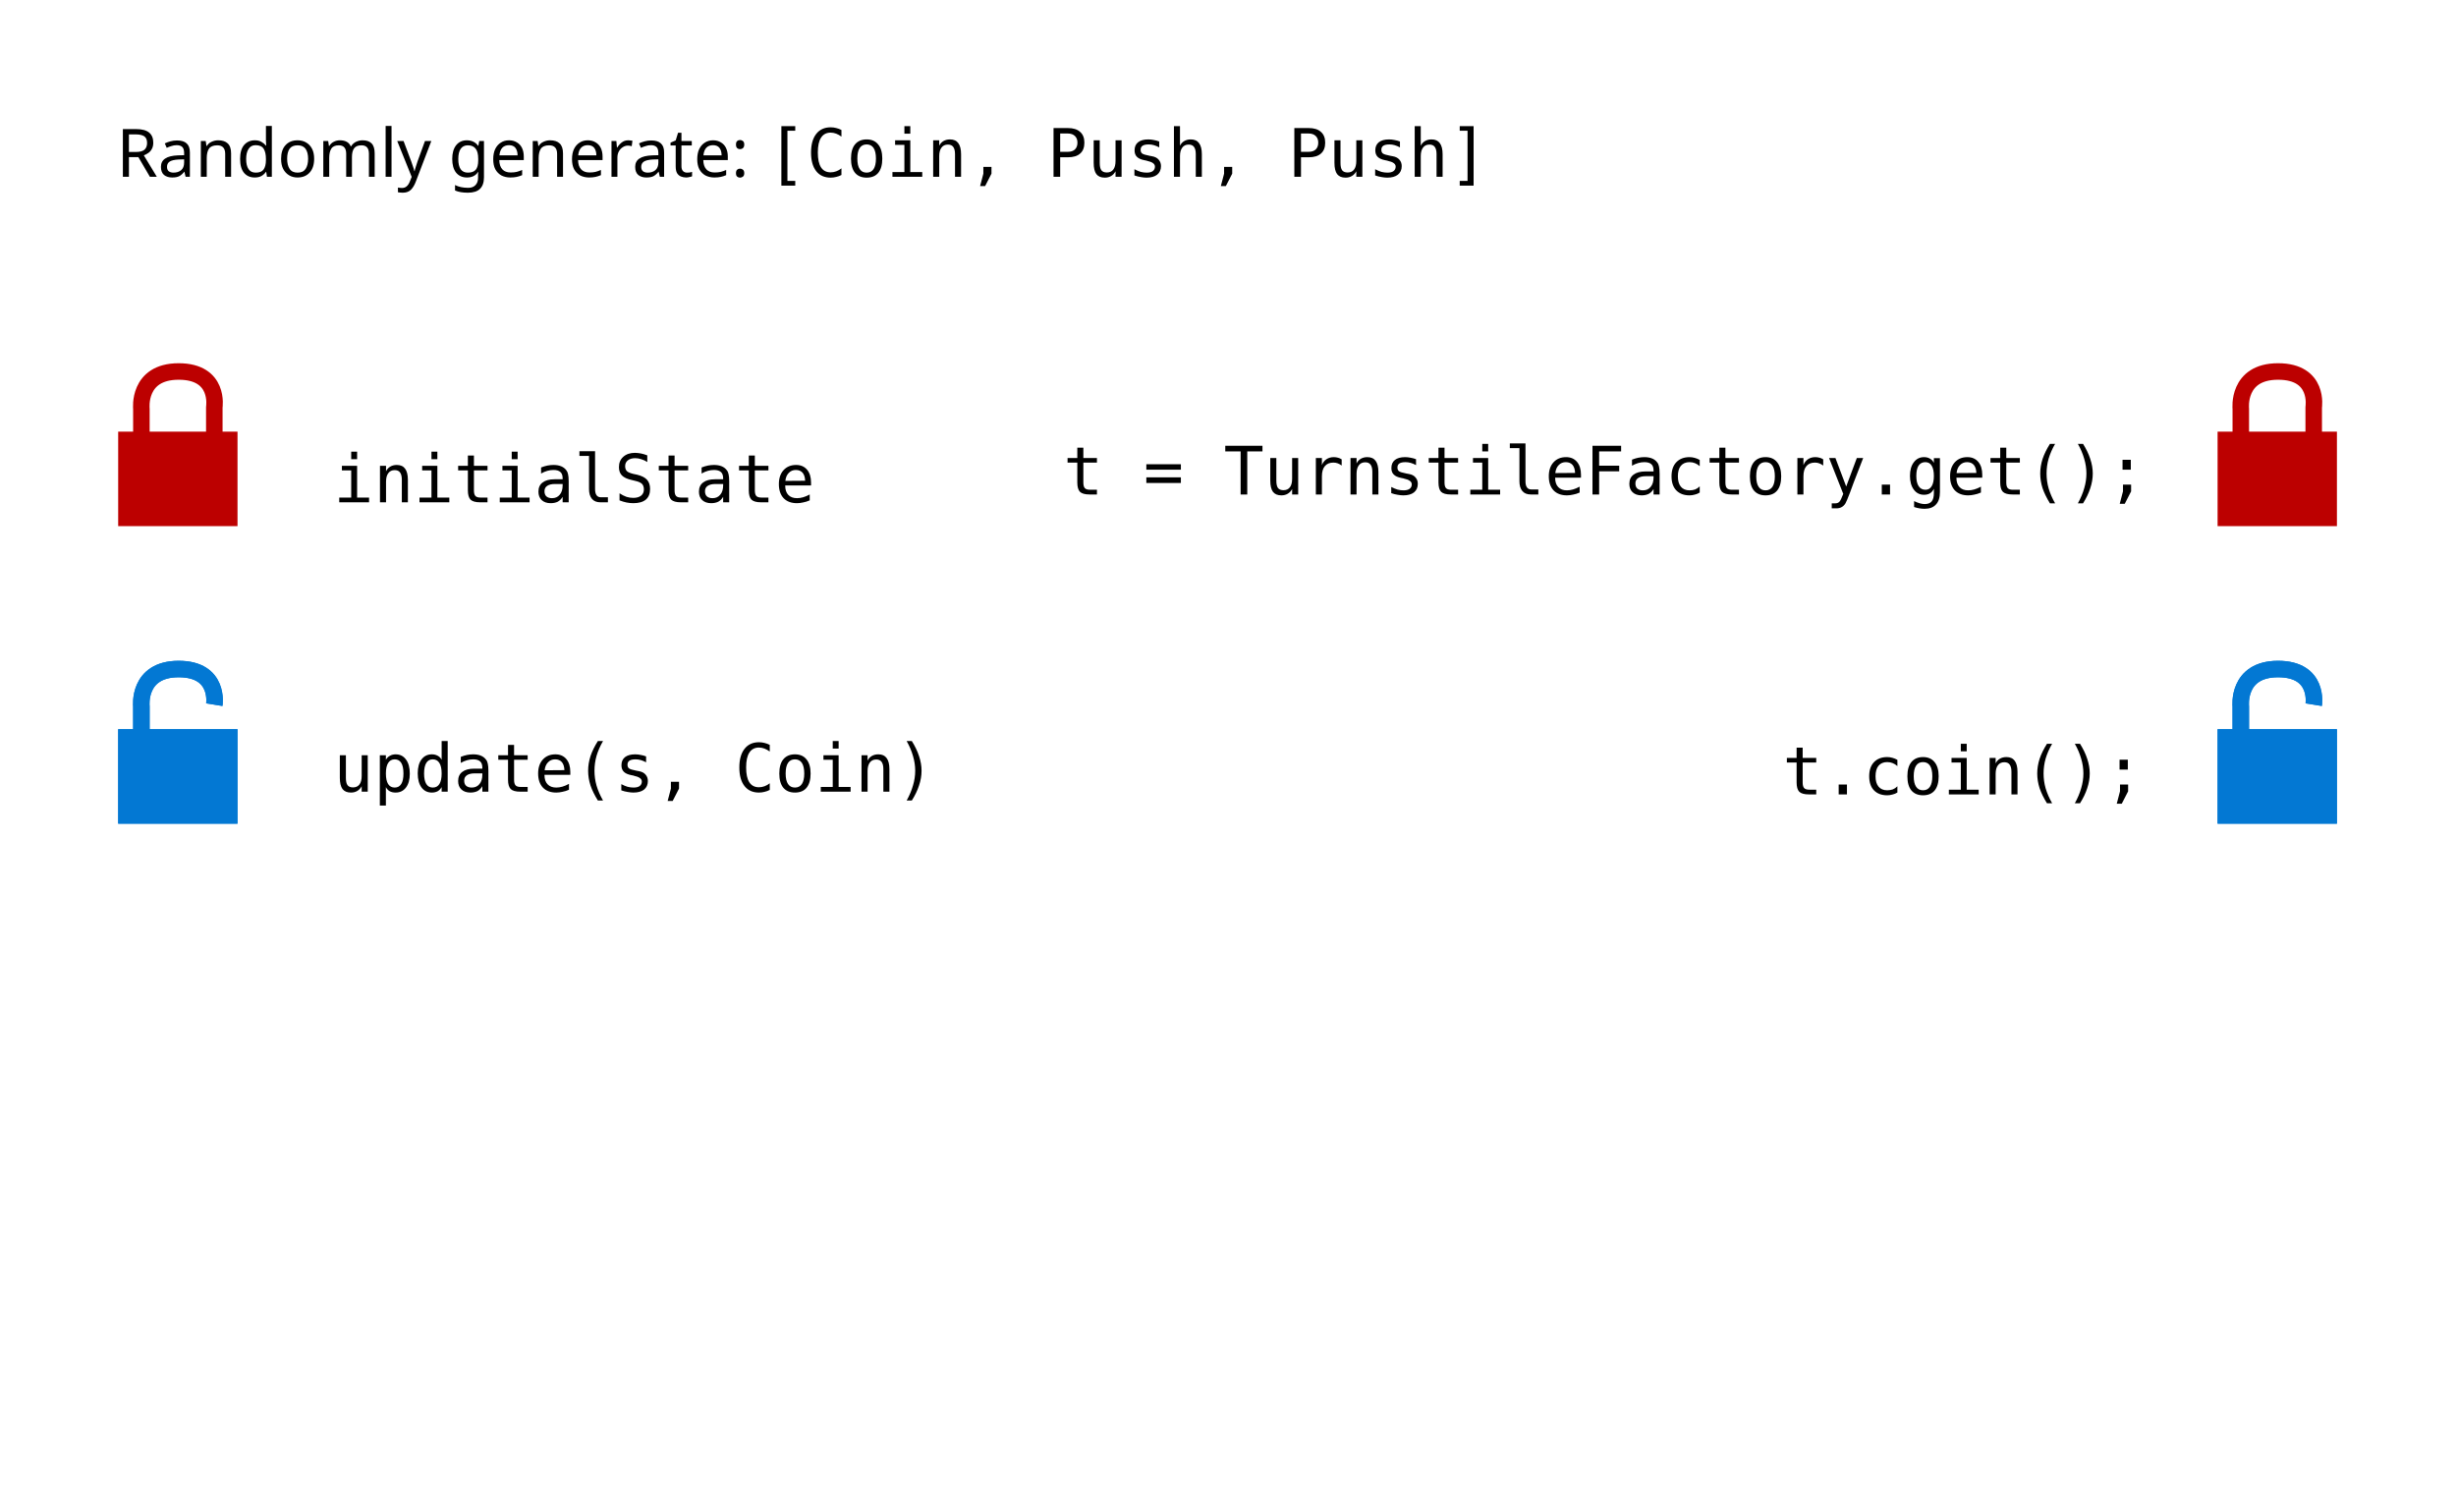
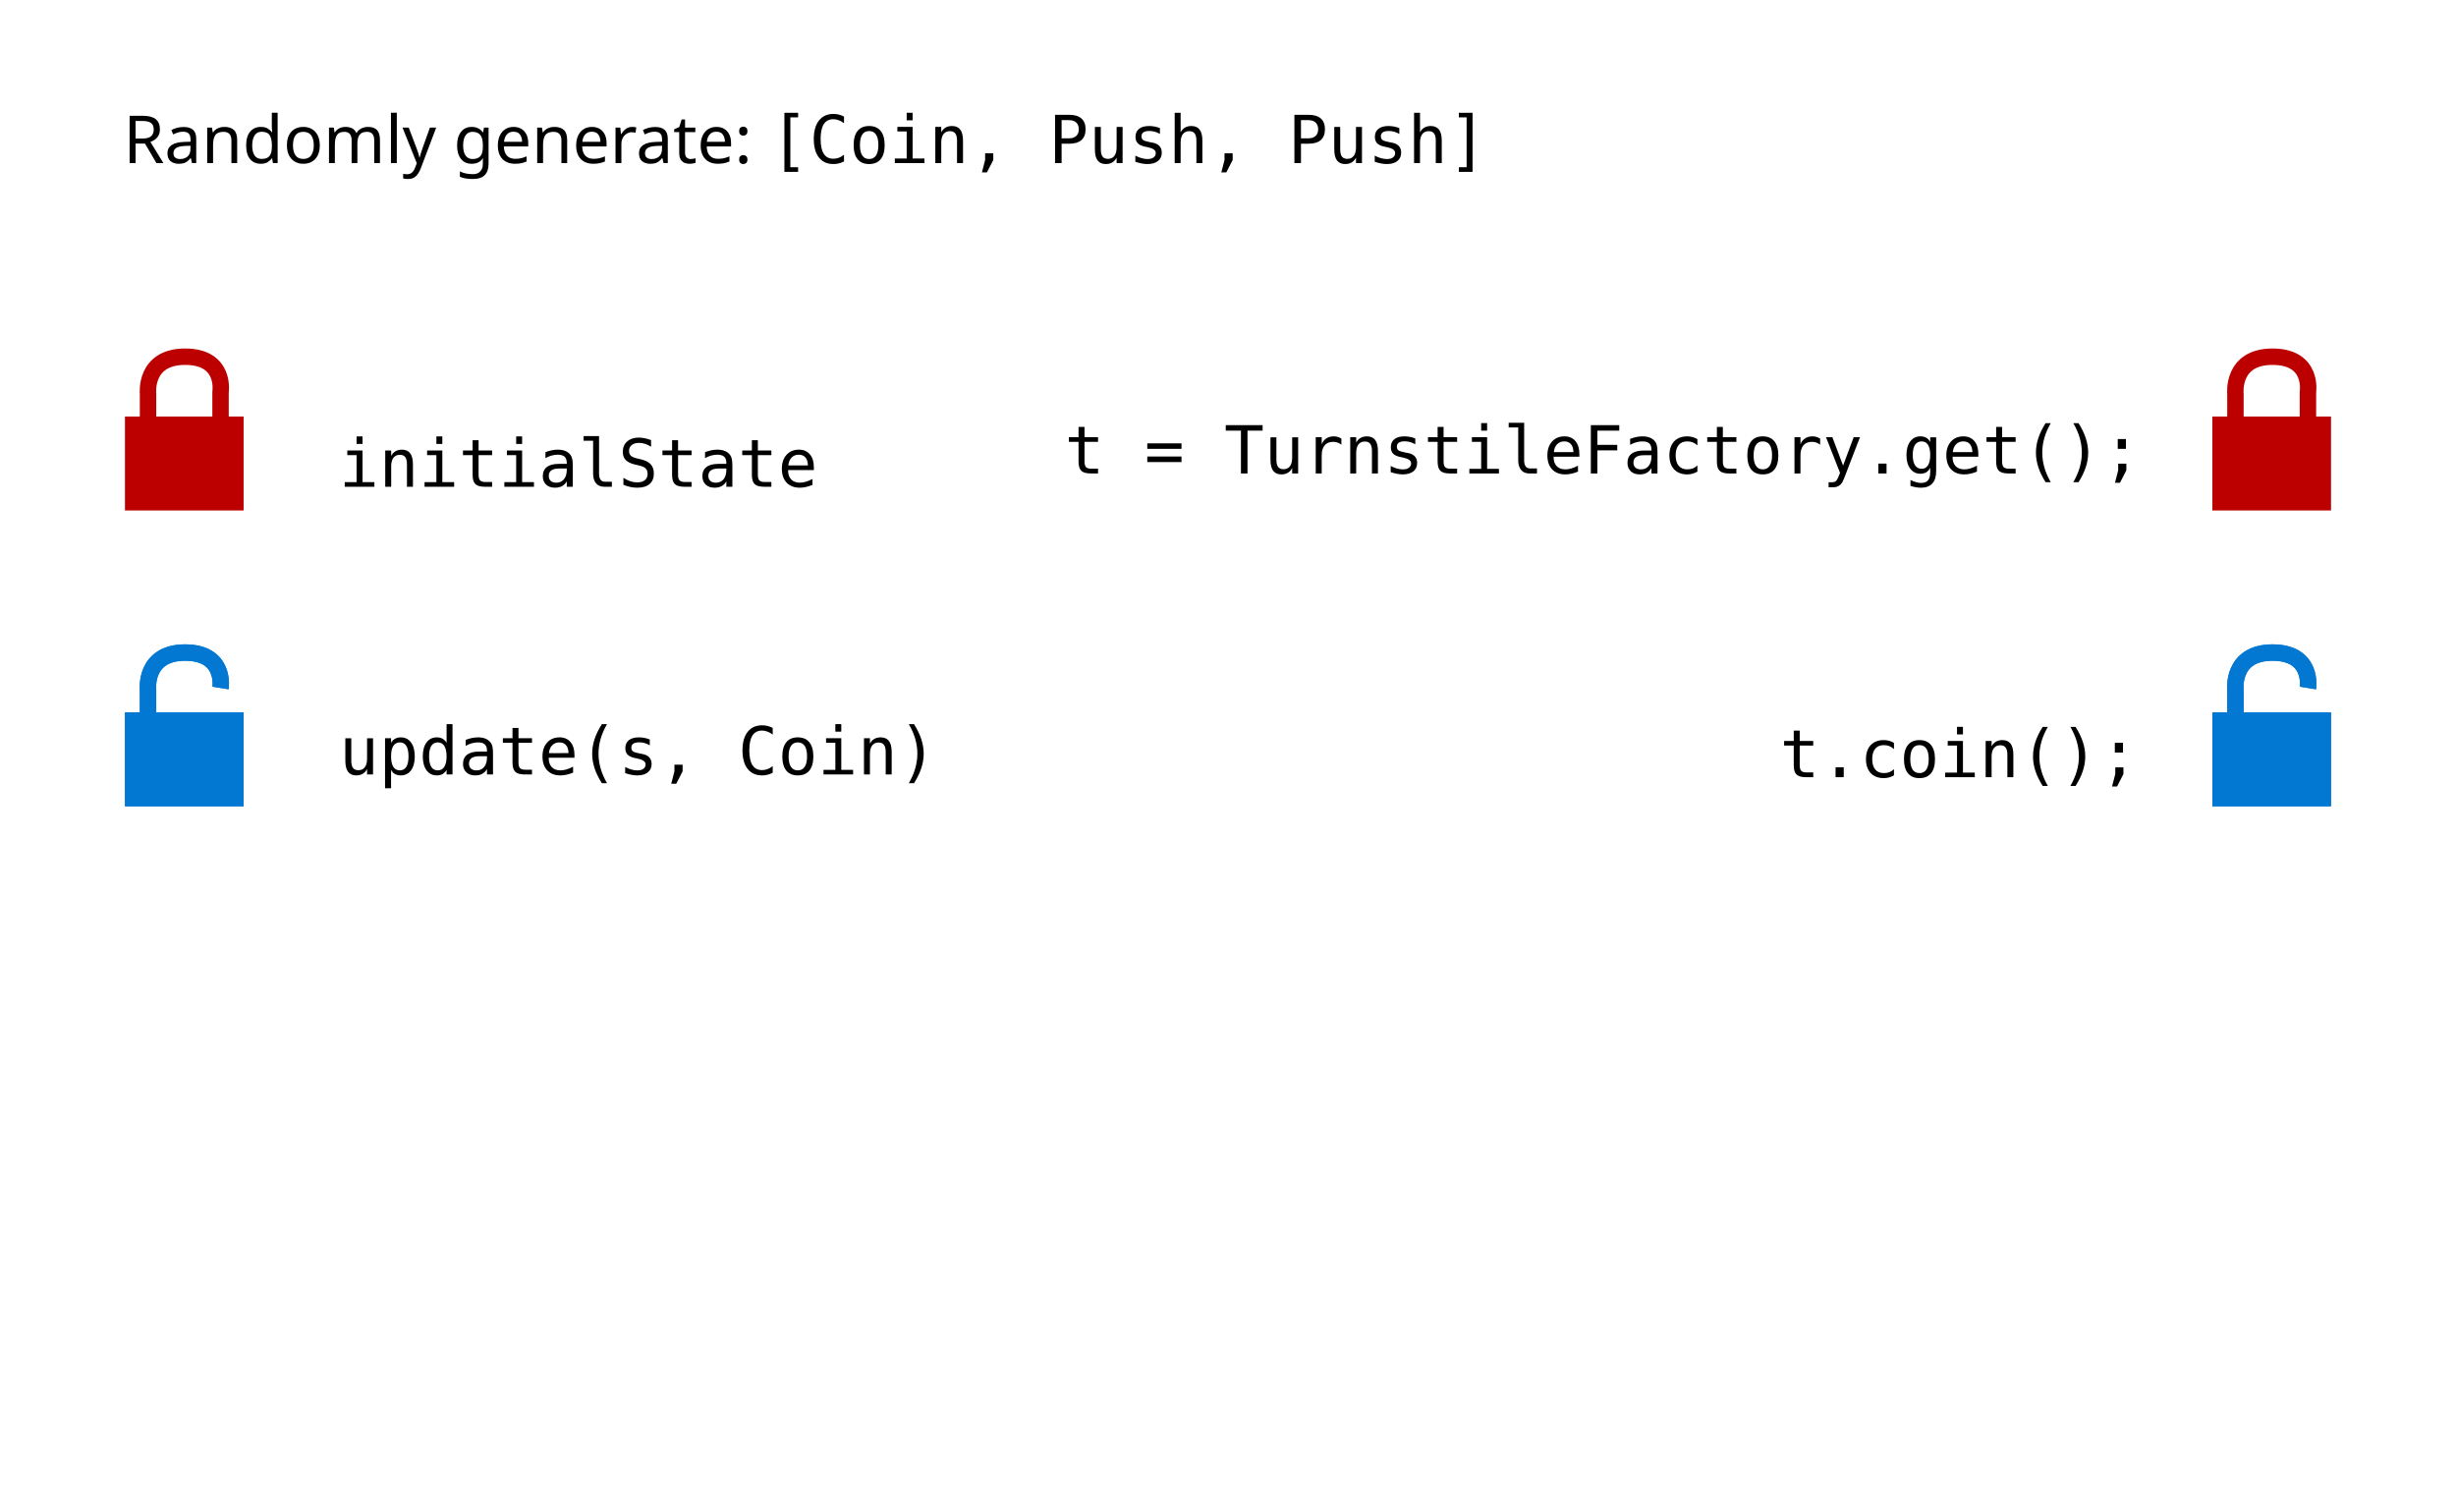
- <svg xmlns="http://www.w3.org/2000/svg" width="260mm" height="160mm" viewBox="0 0 260 160" version="1.1" id="svg8">
+ <svg xmlns="http://www.w3.org/2000/svg" width="982.677" height="604.724" viewBox="-360 -220 982.68 604.724" version="1.1" id="svg8">
  <defs id="defs2" />
  <g id="layer1" transform="translate(0,-137)">
-     <text xml:space="preserve" style="font-style:normal;font-weight:normal;font-size:10.583px;line-height:6.615px;font-family:sans-serif;letter-spacing:0px;word-spacing:0px;fill:#000000;fill-opacity:1;stroke:none;stroke-width:0.265" x="12.322" y="155.712" id="text4506">
-       <tspan id="tspan4504" x="12.322" y="155.712" style="font-size:7.056px;stroke-width:0.265;line-height:62.5%">Randomly generate: <tspan style="font-style:normal;font-variant:normal;font-weight:normal;font-stretch:normal;font-size:7.056px;font-family:'DejaVu Sans Mono';-inkscape-font-specification:'DejaVu Sans Mono';line-height:62.5%" id="tspan4508">[Coin, Push, Push]</tspan>
+     <text xml:space="preserve" style="font-style:normal;font-weight:normal;font-size:39.771px;line-height:24.857px;font-family:sans-serif;letter-spacing:0px;word-spacing:0px;fill:#000000;fill-opacity:1;stroke:none;stroke-width:0.994" x="-310.71" y="-17.743" id="text4506">
+       <tspan id="tspan4504" x="-310.71" y="-17.743" style="font-size:26.514px;stroke-width:0.994">Randomly generate: <tspan style="font-style:normal;font-variant:normal;font-weight:normal;font-stretch:normal;font-size:26.514px;font-family:'DejaVu Sans Mono';-inkscape-font-specification:'DejaVu Sans Mono';stroke-width:0.994" id="tspan4508">[Coin, Push, Push]</tspan>
      </tspan>
    </text>
-     <g transform="matrix(0.4642109,0,0,0.4642109,228.0936,146.3267)" id="g4546">
+     <g transform="matrix(1.744462,0,0,1.744462,500.1395,-53.01358)" id="g4546">
      <path style="fill:none;fill-opacity:1;stroke:#bc0000;stroke-width:3.765;stroke-linecap:butt;stroke-linejoin:round;stroke-miterlimit:4;stroke-dasharray:none;stroke-opacity:1" d="m 19.655,80.117 v -6.993 c 0,0 -0.945,-8.504 8.504,-8.504 9.449,0 8.126,8.126 8.126,8.126 v 7.56" id="path4542" />
      <rect style="opacity:1;fill:#bc0000;fill-opacity:1;stroke:none;stroke-width:2.865;stroke-miterlimit:4;stroke-dasharray:none;stroke-opacity:1" id="rect4544" width="27.214" height="21.545" x="14.363" y="78.341" />
    </g>
-     <g id="g4589" transform="translate(-5.820834,41.275)">
+     <g id="g4589" transform="matrix(3.757908,0,0,3.757908,-378.8892,-447.7881)">
      <path id="path4548" d="m 243.038,173.741 v -3.246 c 0,0 -0.439,-3.948 3.948,-3.948 4.387,0 3.772,3.772 3.772,3.772" style="fill:none;fill-opacity:1;stroke:#0378d3;stroke-width:1.748;stroke-linecap:butt;stroke-linejoin:round;stroke-miterlimit:4;stroke-dasharray:none;stroke-opacity:1" />
      <rect y="172.916" x="240.582" height="10.001" width="12.633" id="rect4550" style="opacity:1;fill:#0378d3;fill-opacity:1;stroke:none;stroke-width:1.33;stroke-miterlimit:4;stroke-dasharray:none;stroke-opacity:1" />
    </g>
-     <g id="g4595" transform="translate(-5.820834,41.275)">
+     <g id="g4595" transform="matrix(3.757908,0,0,3.757908,-378.8892,-447.7881)">
      <path style="fill:none;fill-opacity:1;stroke:#0378d3;stroke-width:1.748;stroke-linecap:butt;stroke-linejoin:round;stroke-miterlimit:4;stroke-dasharray:none;stroke-opacity:1" d="m 243.038,173.741 v -3.246 c 0,0 -0.439,-3.948 3.948,-3.948 4.387,0 3.772,3.772 3.772,3.772" id="path4591" />
      <rect style="opacity:1;fill:#0378d3;fill-opacity:1;stroke:none;stroke-width:1.33;stroke-miterlimit:4;stroke-dasharray:none;stroke-opacity:1" id="rect4593" width="12.633" height="10.001" x="240.582" y="172.916" />
    </g>
-     <g id="g4601" transform="matrix(0.4642109,0,0,0.4642109,5.843506,146.3267)">
+     <g id="g4601" transform="matrix(1.744462,0,0,1.744462,-335.0557,-53.01358)">
      <path id="path4597" d="m 19.655,80.117 v -6.993 c 0,0 -0.945,-8.504 8.504,-8.504 9.449,0 8.126,8.126 8.126,8.126 v 7.56" style="fill:none;fill-opacity:1;stroke:#bc0000;stroke-width:3.765;stroke-linecap:butt;stroke-linejoin:round;stroke-miterlimit:4;stroke-dasharray:none;stroke-opacity:1" />
      <rect y="78.341" x="14.363" height="21.545" width="27.214" id="rect4599" style="opacity:1;fill:#bc0000;fill-opacity:1;stroke:none;stroke-width:2.865;stroke-miterlimit:4;stroke-dasharray:none;stroke-opacity:1" />
    </g>
-     <g id="g4607" transform="translate(-228.071,41.275)">
+     <g id="g4607" transform="matrix(3.757908,0,0,3.757908,-1214.085,-447.7881)">
      <path style="fill:none;fill-opacity:1;stroke:#0378d3;stroke-width:1.748;stroke-linecap:butt;stroke-linejoin:round;stroke-miterlimit:4;stroke-dasharray:none;stroke-opacity:1" d="m 243.038,173.741 v -3.246 c 0,0 -0.439,-3.948 3.948,-3.948 4.387,0 3.772,3.772 3.772,3.772" id="path4603" />
      <rect style="opacity:1;fill:#0378d3;fill-opacity:1;stroke:none;stroke-width:1.33;stroke-miterlimit:4;stroke-dasharray:none;stroke-opacity:1" id="rect4605" width="12.633" height="10.001" x="240.582" y="172.916" />
    </g>
-     <g id="g4625" transform="translate(-228.071,41.275)">
+     <g id="g4625" transform="matrix(3.757908,0,0,3.757908,-1214.085,-447.7881)">
      <path id="path4621" d="m 243.038,173.741 v -3.246 c 0,0 -0.439,-3.948 3.948,-3.948 4.387,0 3.772,3.772 3.772,3.772" style="fill:none;fill-opacity:1;stroke:#0378d3;stroke-width:1.748;stroke-linecap:butt;stroke-linejoin:round;stroke-miterlimit:4;stroke-dasharray:none;stroke-opacity:1" />
      <rect y="172.916" x="240.582" height="10.001" width="12.633" id="rect4623" style="opacity:1;fill:#0378d3;fill-opacity:1;stroke:none;stroke-width:1.33;stroke-miterlimit:4;stroke-dasharray:none;stroke-opacity:1" />
    </g>
-     <text xml:space="preserve" style="font-style:normal;font-weight:normal;font-size:10.583px;line-height:6.615px;font-family:sans-serif;letter-spacing:0px;word-spacing:0px;fill:#000000;fill-opacity:1;stroke:none;stroke-width:0.265" x="-7.182" y="238.792" id="text4629">
-       <tspan id="tspan4627" x="-7.182" y="244.848" style="stroke-width:0.265" />
+     <text xml:space="preserve" style="font-style:normal;font-weight:normal;font-size:10.583px;line-height:6.615px;font-family:sans-serif;letter-spacing:0px;word-spacing:0px;fill:#000000;fill-opacity:1;stroke:none;stroke-width:0.265" x="-7.182" y="238.665" id="text4629">
+       <tspan id="tspan4627" x="-7.182" y="244.722" style="stroke-width:0.265" />
    </text>
-     <text id="text4641" y="221.091" x="188.712" style="font-style:normal;font-weight:normal;font-size:10.583px;line-height:6.615px;font-family:sans-serif;letter-spacing:0px;word-spacing:0px;fill:#000000;fill-opacity:1;stroke:none;stroke-width:0.265" xml:space="preserve">
-       <tspan style="font-style:normal;font-variant:normal;font-weight:normal;font-stretch:normal;font-size:7.056px;font-family:'DejaVu Sans Mono';-inkscape-font-specification:'DejaVu Sans Mono';stroke-width:0.265;" y="221.091" x="188.712" id="tspan4639">t.coin();</tspan>
+     <text id="text4641" y="227.945" x="352.146" style="font-style:normal;font-weight:normal;font-size:39.771px;line-height:24.857px;font-family:sans-serif;letter-spacing:0px;word-spacing:0px;fill:#000000;fill-opacity:1;stroke:none;stroke-width:0.994" xml:space="preserve">
+       <tspan style="font-style:normal;font-variant:normal;font-weight:normal;font-stretch:normal;font-size:26.514px;font-family:'DejaVu Sans Mono';-inkscape-font-specification:'DejaVu Sans Mono';stroke-width:0.994" y="227.945" x="352.146" id="tspan4639">t.coin();</tspan>
    </text>
-     <text xml:space="preserve" style="font-style:normal;font-weight:normal;font-size:10.583px;line-height:6.615px;font-family:sans-serif;letter-spacing:0px;word-spacing:0px;fill:#000000;fill-opacity:1;stroke:none;stroke-width:0.265" x="112.561" y="189.341" id="text4654">
-       <tspan id="tspan4652" x="112.561" y="189.341" style="font-style:normal;font-variant:normal;font-weight:normal;font-stretch:normal;font-size:7.056px;font-family:'DejaVu Sans Mono';-inkscape-font-specification:'DejaVu Sans Mono';stroke-width:0.265;">t = TurnstileFactory.get();</tspan>
+     <text xml:space="preserve" style="font-style:normal;font-weight:normal;font-size:39.771px;line-height:24.857px;font-family:sans-serif;letter-spacing:0px;word-spacing:0px;fill:#000000;fill-opacity:1;stroke:none;stroke-width:0.994" x="65.98" y="106.426" id="text4654">
+       <tspan id="tspan4652" x="65.98" y="106.426" style="font-style:normal;font-variant:normal;font-weight:normal;font-stretch:normal;font-size:26.514px;font-family:'DejaVu Sans Mono';-inkscape-font-specification:'DejaVu Sans Mono';stroke-width:0.994">t = TurnstileFactory.get();</tspan>
    </text>
-     <text xml:space="preserve" style="font-style:normal;font-weight:normal;font-size:10.583px;line-height:6.615px;font-family:sans-serif;letter-spacing:0px;word-spacing:0px;fill:#000000;fill-opacity:1;stroke:none;stroke-width:0.265" x="35.303" y="220.802" id="text4658">
-       <tspan id="tspan4656" x="35.303" y="220.802" style="font-style:normal;font-variant:normal;font-weight:normal;font-stretch:normal;font-size:7.056px;font-family:'DejaVu Sans Mono';-inkscape-font-specification:'DejaVu Sans Mono';stroke-width:0.265;">update(s, Coin)</tspan>
+     <text xml:space="preserve" style="font-style:normal;font-weight:normal;font-size:39.771px;line-height:24.857px;font-family:sans-serif;letter-spacing:0px;word-spacing:0px;fill:#000000;fill-opacity:1;stroke:none;stroke-width:0.994" x="-224.35" y="226.858" id="text4658">
+       <tspan id="tspan4656" x="-224.35" y="226.858" style="font-style:normal;font-variant:normal;font-weight:normal;font-stretch:normal;font-size:26.514px;font-family:'DejaVu Sans Mono';-inkscape-font-specification:'DejaVu Sans Mono';stroke-width:0.994">update(s, Coin)</tspan>
    </text>
-     <text id="text4666" y="190.17" x="35.303" style="font-style:normal;font-weight:normal;font-size:10.583px;line-height:6.615px;font-family:sans-serif;letter-spacing:0px;word-spacing:0px;fill:#000000;fill-opacity:1;stroke:none;stroke-width:0.265" xml:space="preserve">
-       <tspan style="font-style:normal;font-variant:normal;font-weight:normal;font-stretch:normal;font-size:7.056px;font-family:'DejaVu Sans Mono';-inkscape-font-specification:'DejaVu Sans Mono';stroke-width:0.265;" y="190.17" x="35.303" id="tspan4664">initialState</tspan>
+     <text id="text4666" y="111.747" x="-224.35" style="font-style:normal;font-weight:normal;font-size:39.771px;line-height:24.857px;font-family:sans-serif;letter-spacing:0px;word-spacing:0px;fill:#000000;fill-opacity:1;stroke:none;stroke-width:0.994" xml:space="preserve">
+       <tspan style="font-style:normal;font-variant:normal;font-weight:normal;font-stretch:normal;font-size:26.514px;font-family:'DejaVu Sans Mono';-inkscape-font-specification:'DejaVu Sans Mono';stroke-width:0.994" y="111.747" x="-224.35" id="tspan4664">initialState</tspan>
    </text>
  </g>
</svg>
